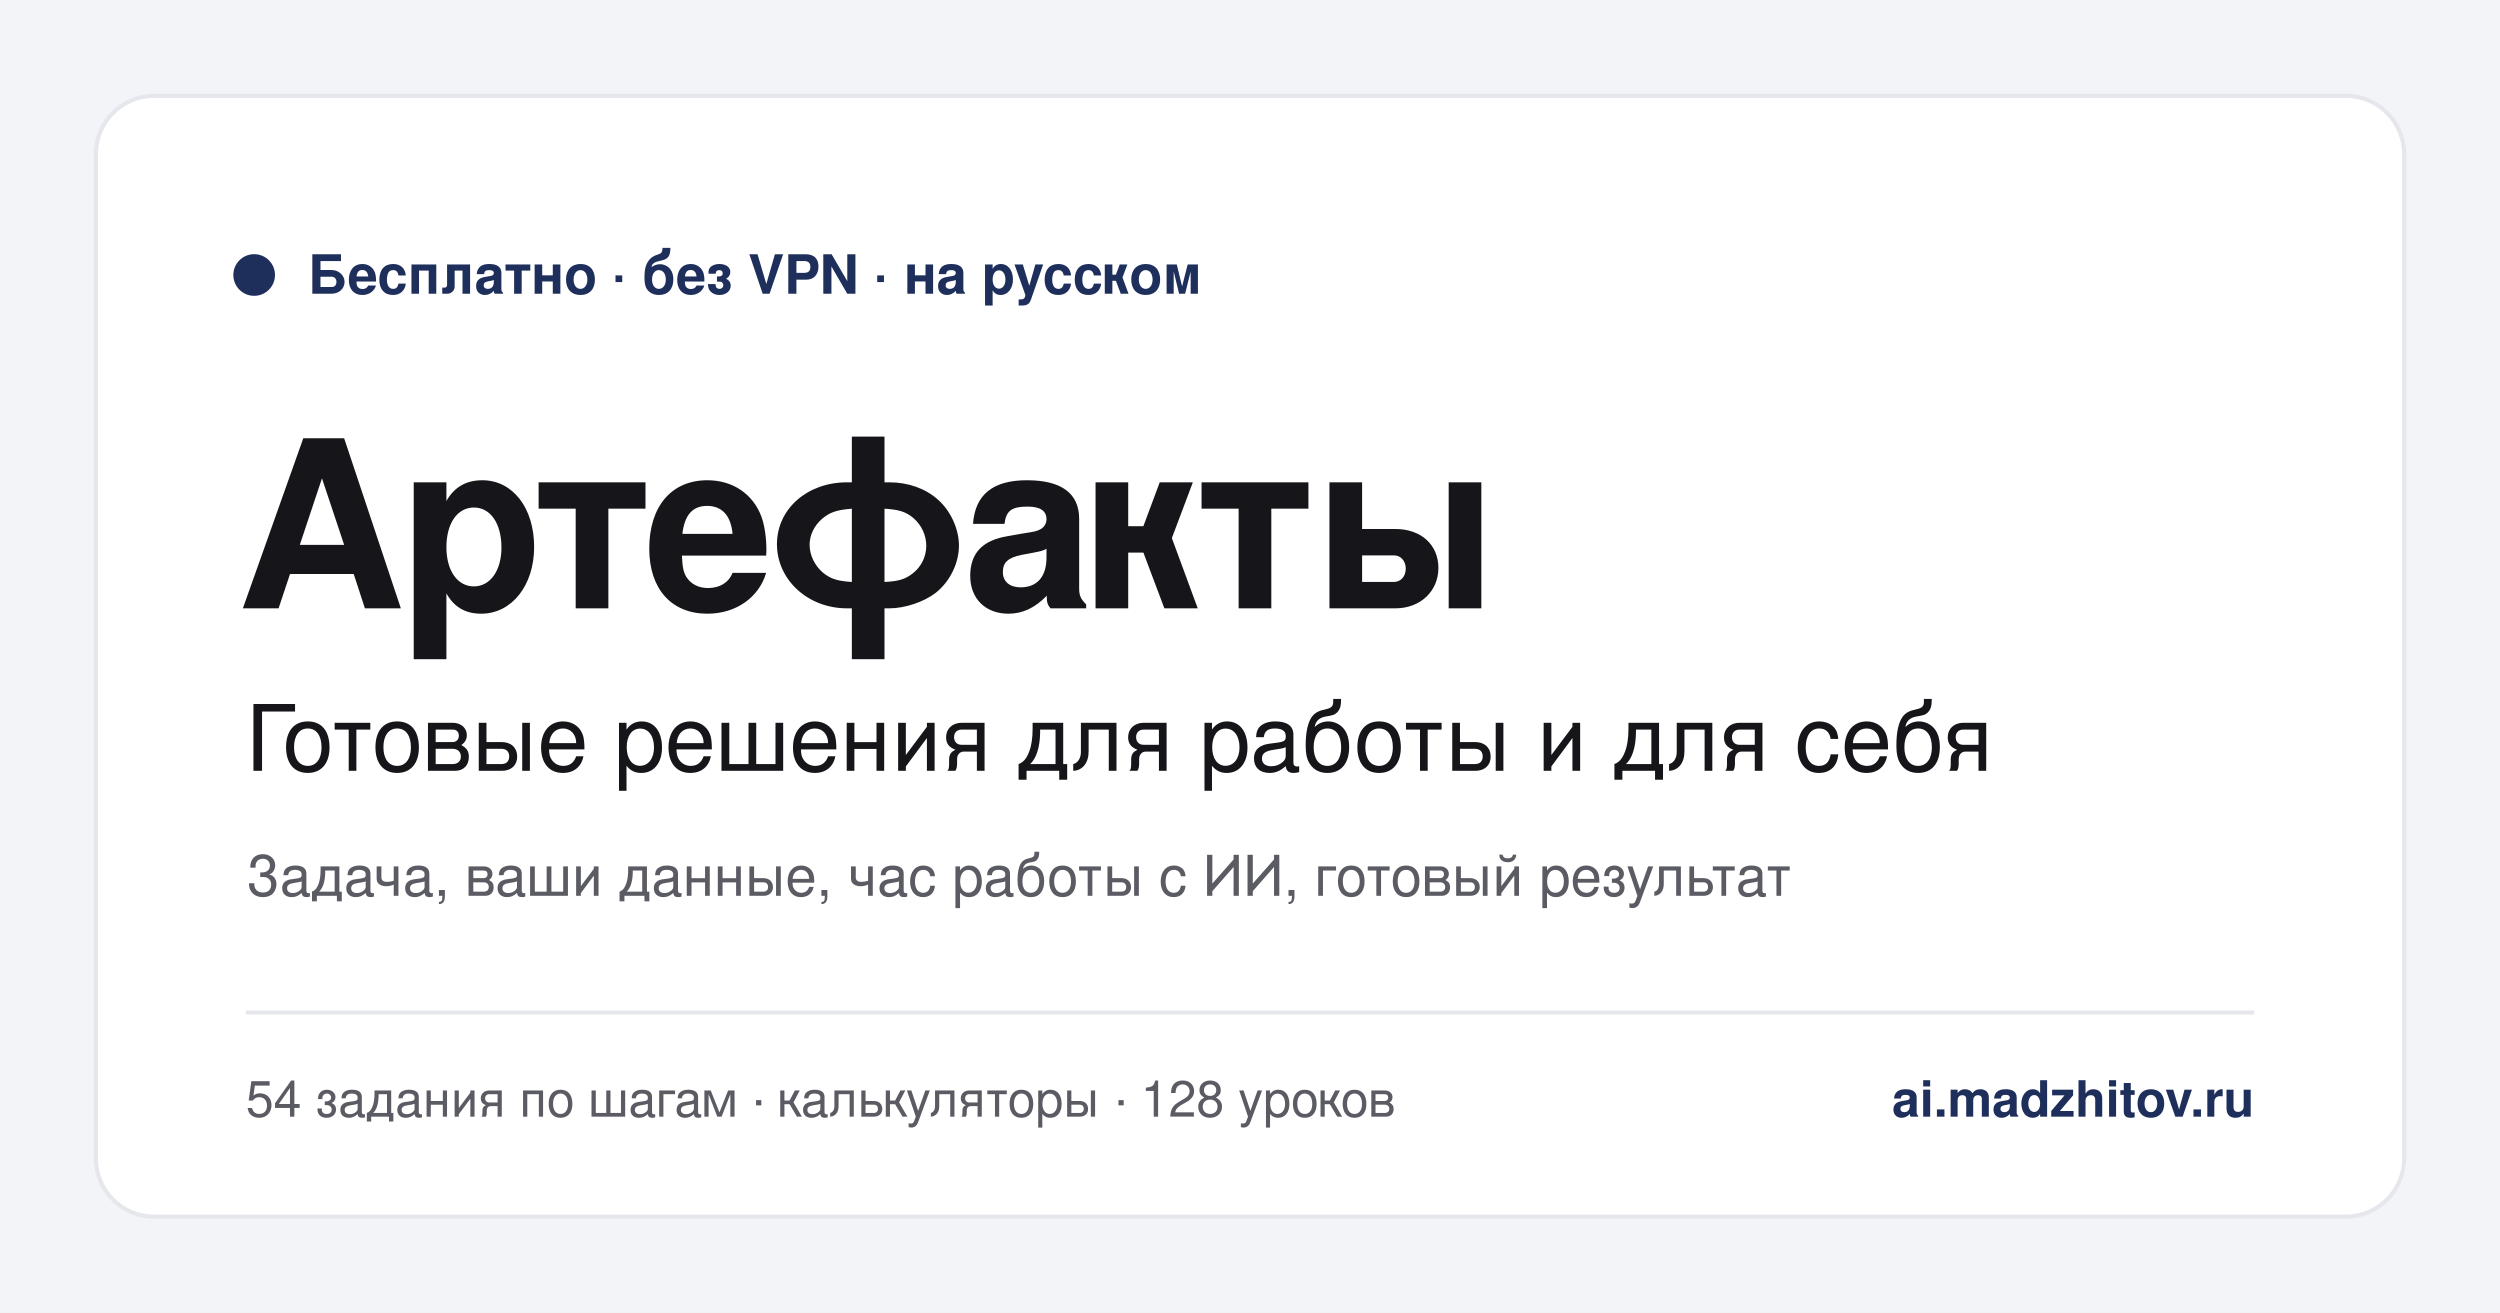
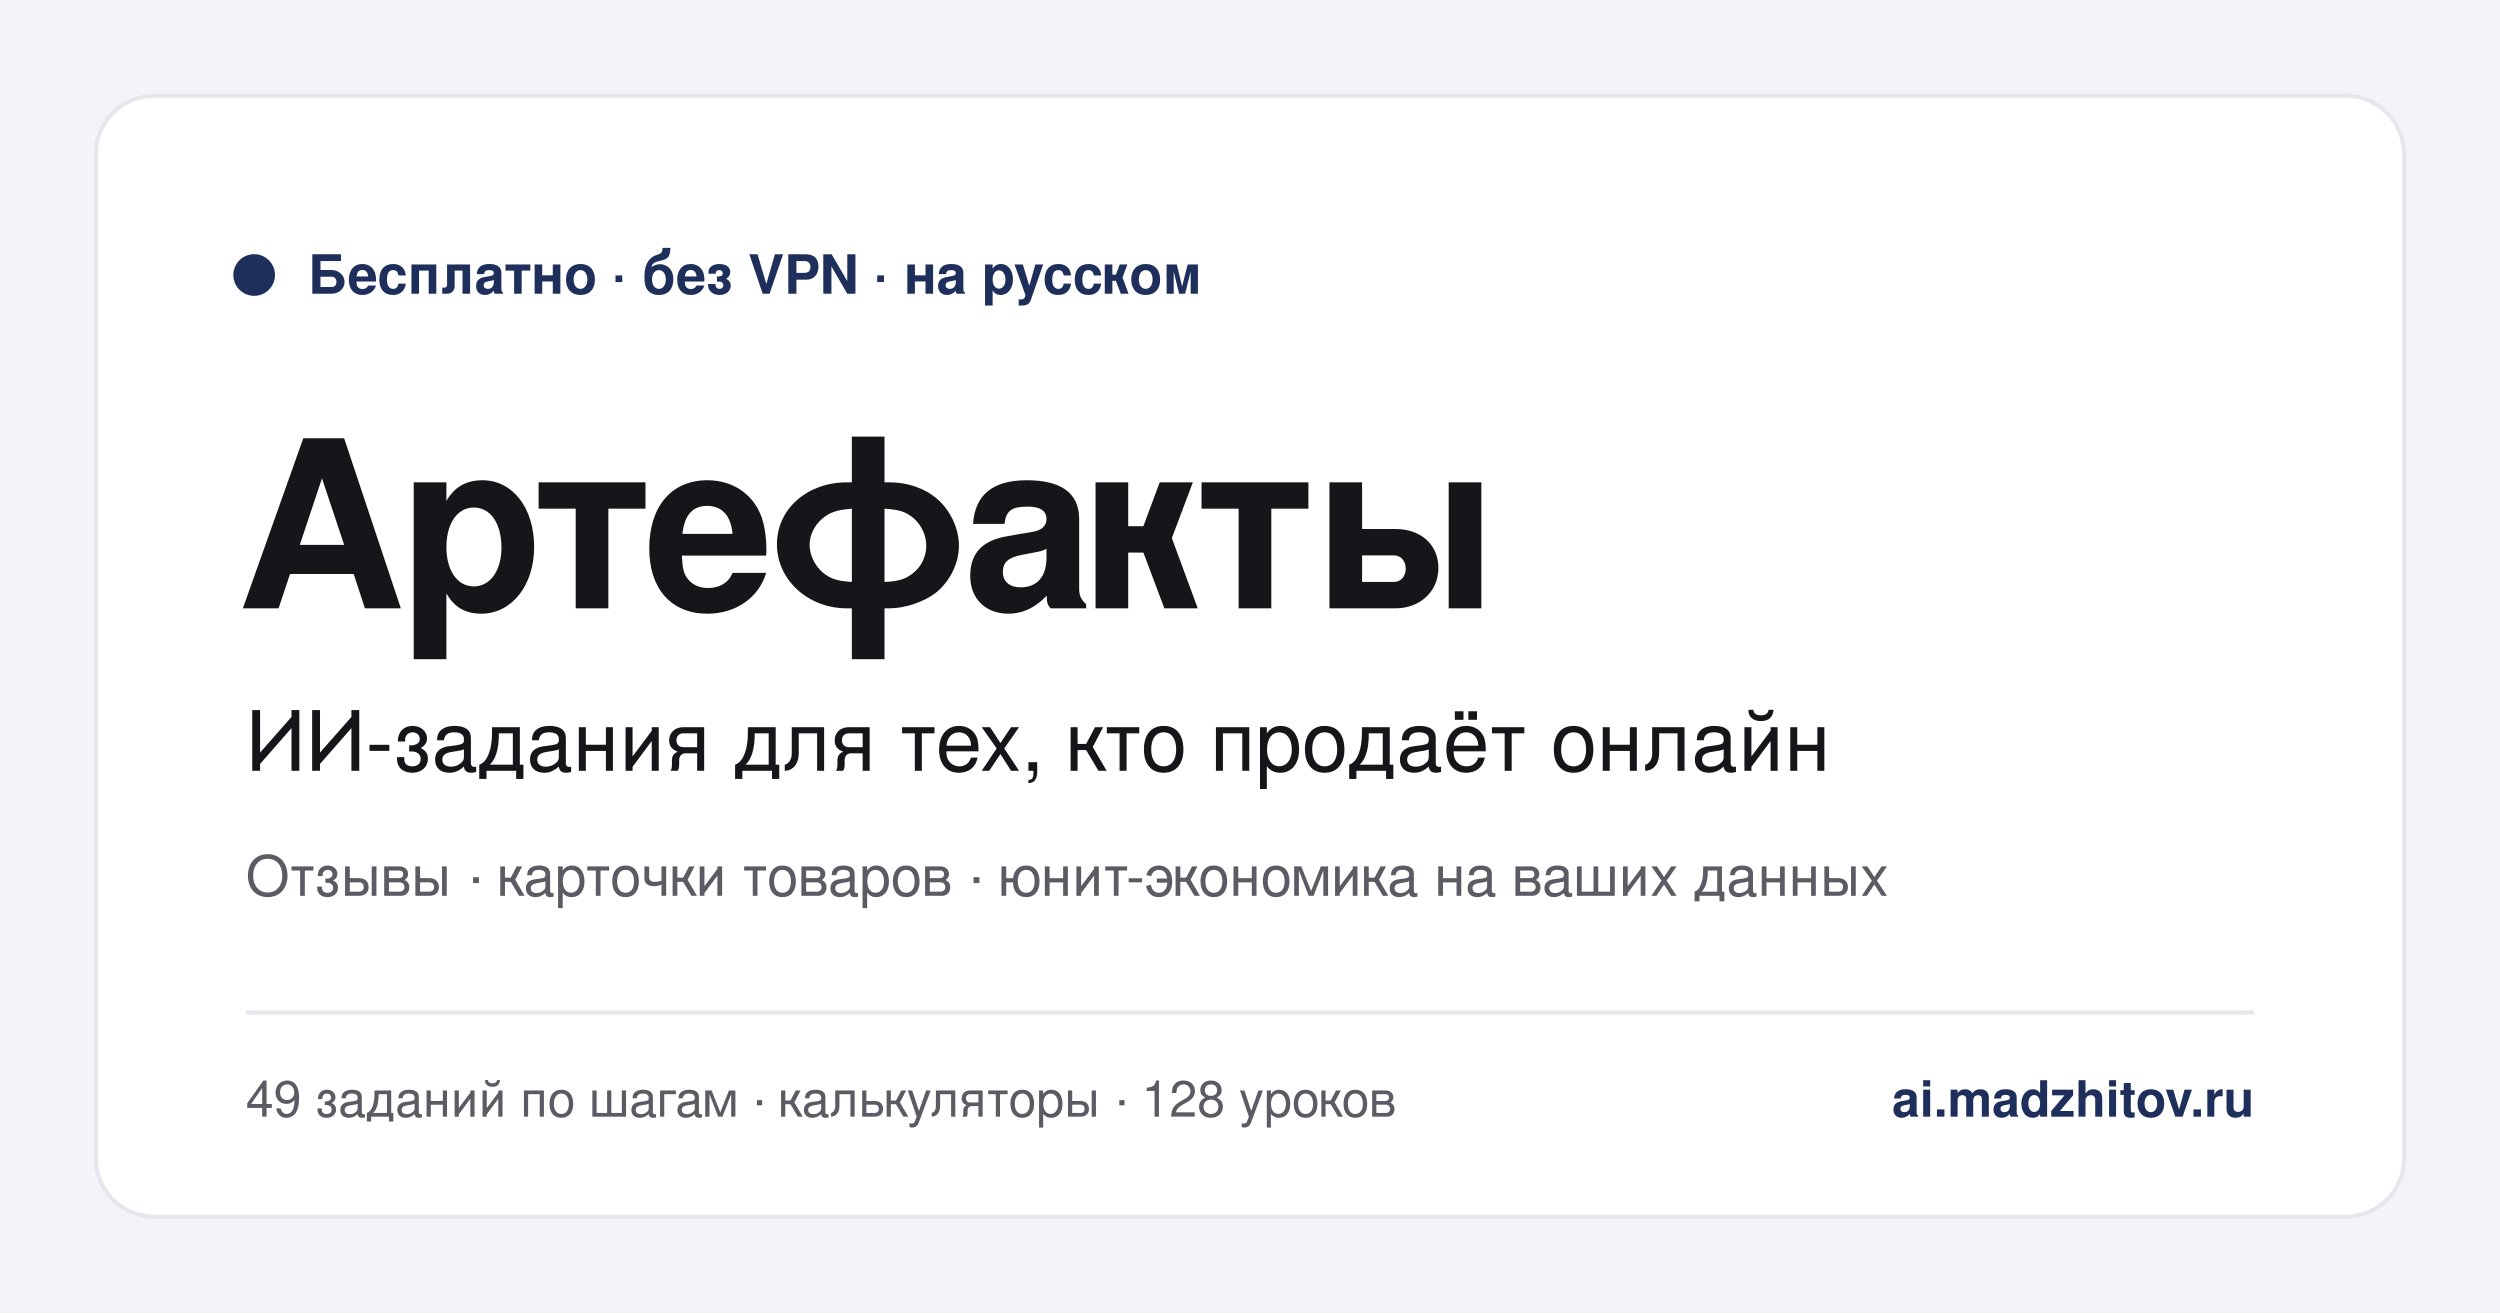
<svg xmlns="http://www.w3.org/2000/svg" width="1200" height="630" viewBox="0 0 1200 630">
  <rect width="1200" height="630" fill="#F3F4F7" />
  <rect x="46" y="46" width="1108" height="538" rx="28" fill="#FFFFFF" stroke="#E6E7EC" stroke-width="2" />
  <circle cx="122" cy="132" r="10" fill="#1F2F5C" />
  <text x="148" y="141" fill="#1F2F5C" font-family="Helvetica Neue, Helvetica, Arial, sans-serif" font-size="26" font-weight="600">Бесплатно · без VPN · на русском</text>
  <text x="114" y="292" fill="#16161A" font-family="Helvetica Neue, Helvetica, Arial, sans-serif" font-size="112" font-weight="700" letter-spacing="-3">Артефакты</text>
-   <text x="118" y="370" fill="#16161A" font-family="Helvetica Neue, Helvetica, Arial, sans-serif" font-size="44" font-weight="500">Готовые решения для работы и для себя</text>
-   <text x="118" y="430" fill="#5A5B63" font-family="Helvetica Neue, Helvetica, Arial, sans-serif" font-size="27">Задача, ваши данные, час работы с ИИ, готовый результат</text>
+   <text x="118" y="370" fill="#16161A" font-family="Helvetica Neue, Helvetica, Arial, sans-serif" font-size="40" font-weight="500">ИИ-задания для тех, кто продаёт онлайн</text>
+   <text x="118" y="430" fill="#5A5B63" font-family="Helvetica Neue, Helvetica, Arial, sans-serif" font-size="27">Отзывы · карточки товаров · юнит-экономика на ваших данных</text>
  <line x1="118" y1="486" x2="1082" y2="486" stroke="#E6E7EC" stroke-width="2" />
-   <text x="118" y="536" fill="#5A5B63" font-family="Helvetica Neue, Helvetica, Arial, sans-serif" font-size="24">54 задания по шагам · калькуляторы · 128 уроков</text>
+   <text x="118" y="536" fill="#5A5B63" font-family="Helvetica Neue, Helvetica, Arial, sans-serif" font-size="24">49 заданий по шагам · калькуляторы · 128 уроков</text>
  <text x="1082" y="536" fill="#1F2F5C" font-family="Helvetica Neue, Helvetica, Arial, sans-serif" font-size="24" font-weight="600" text-anchor="end">ai.madzhitov.ru</text>
</svg>
